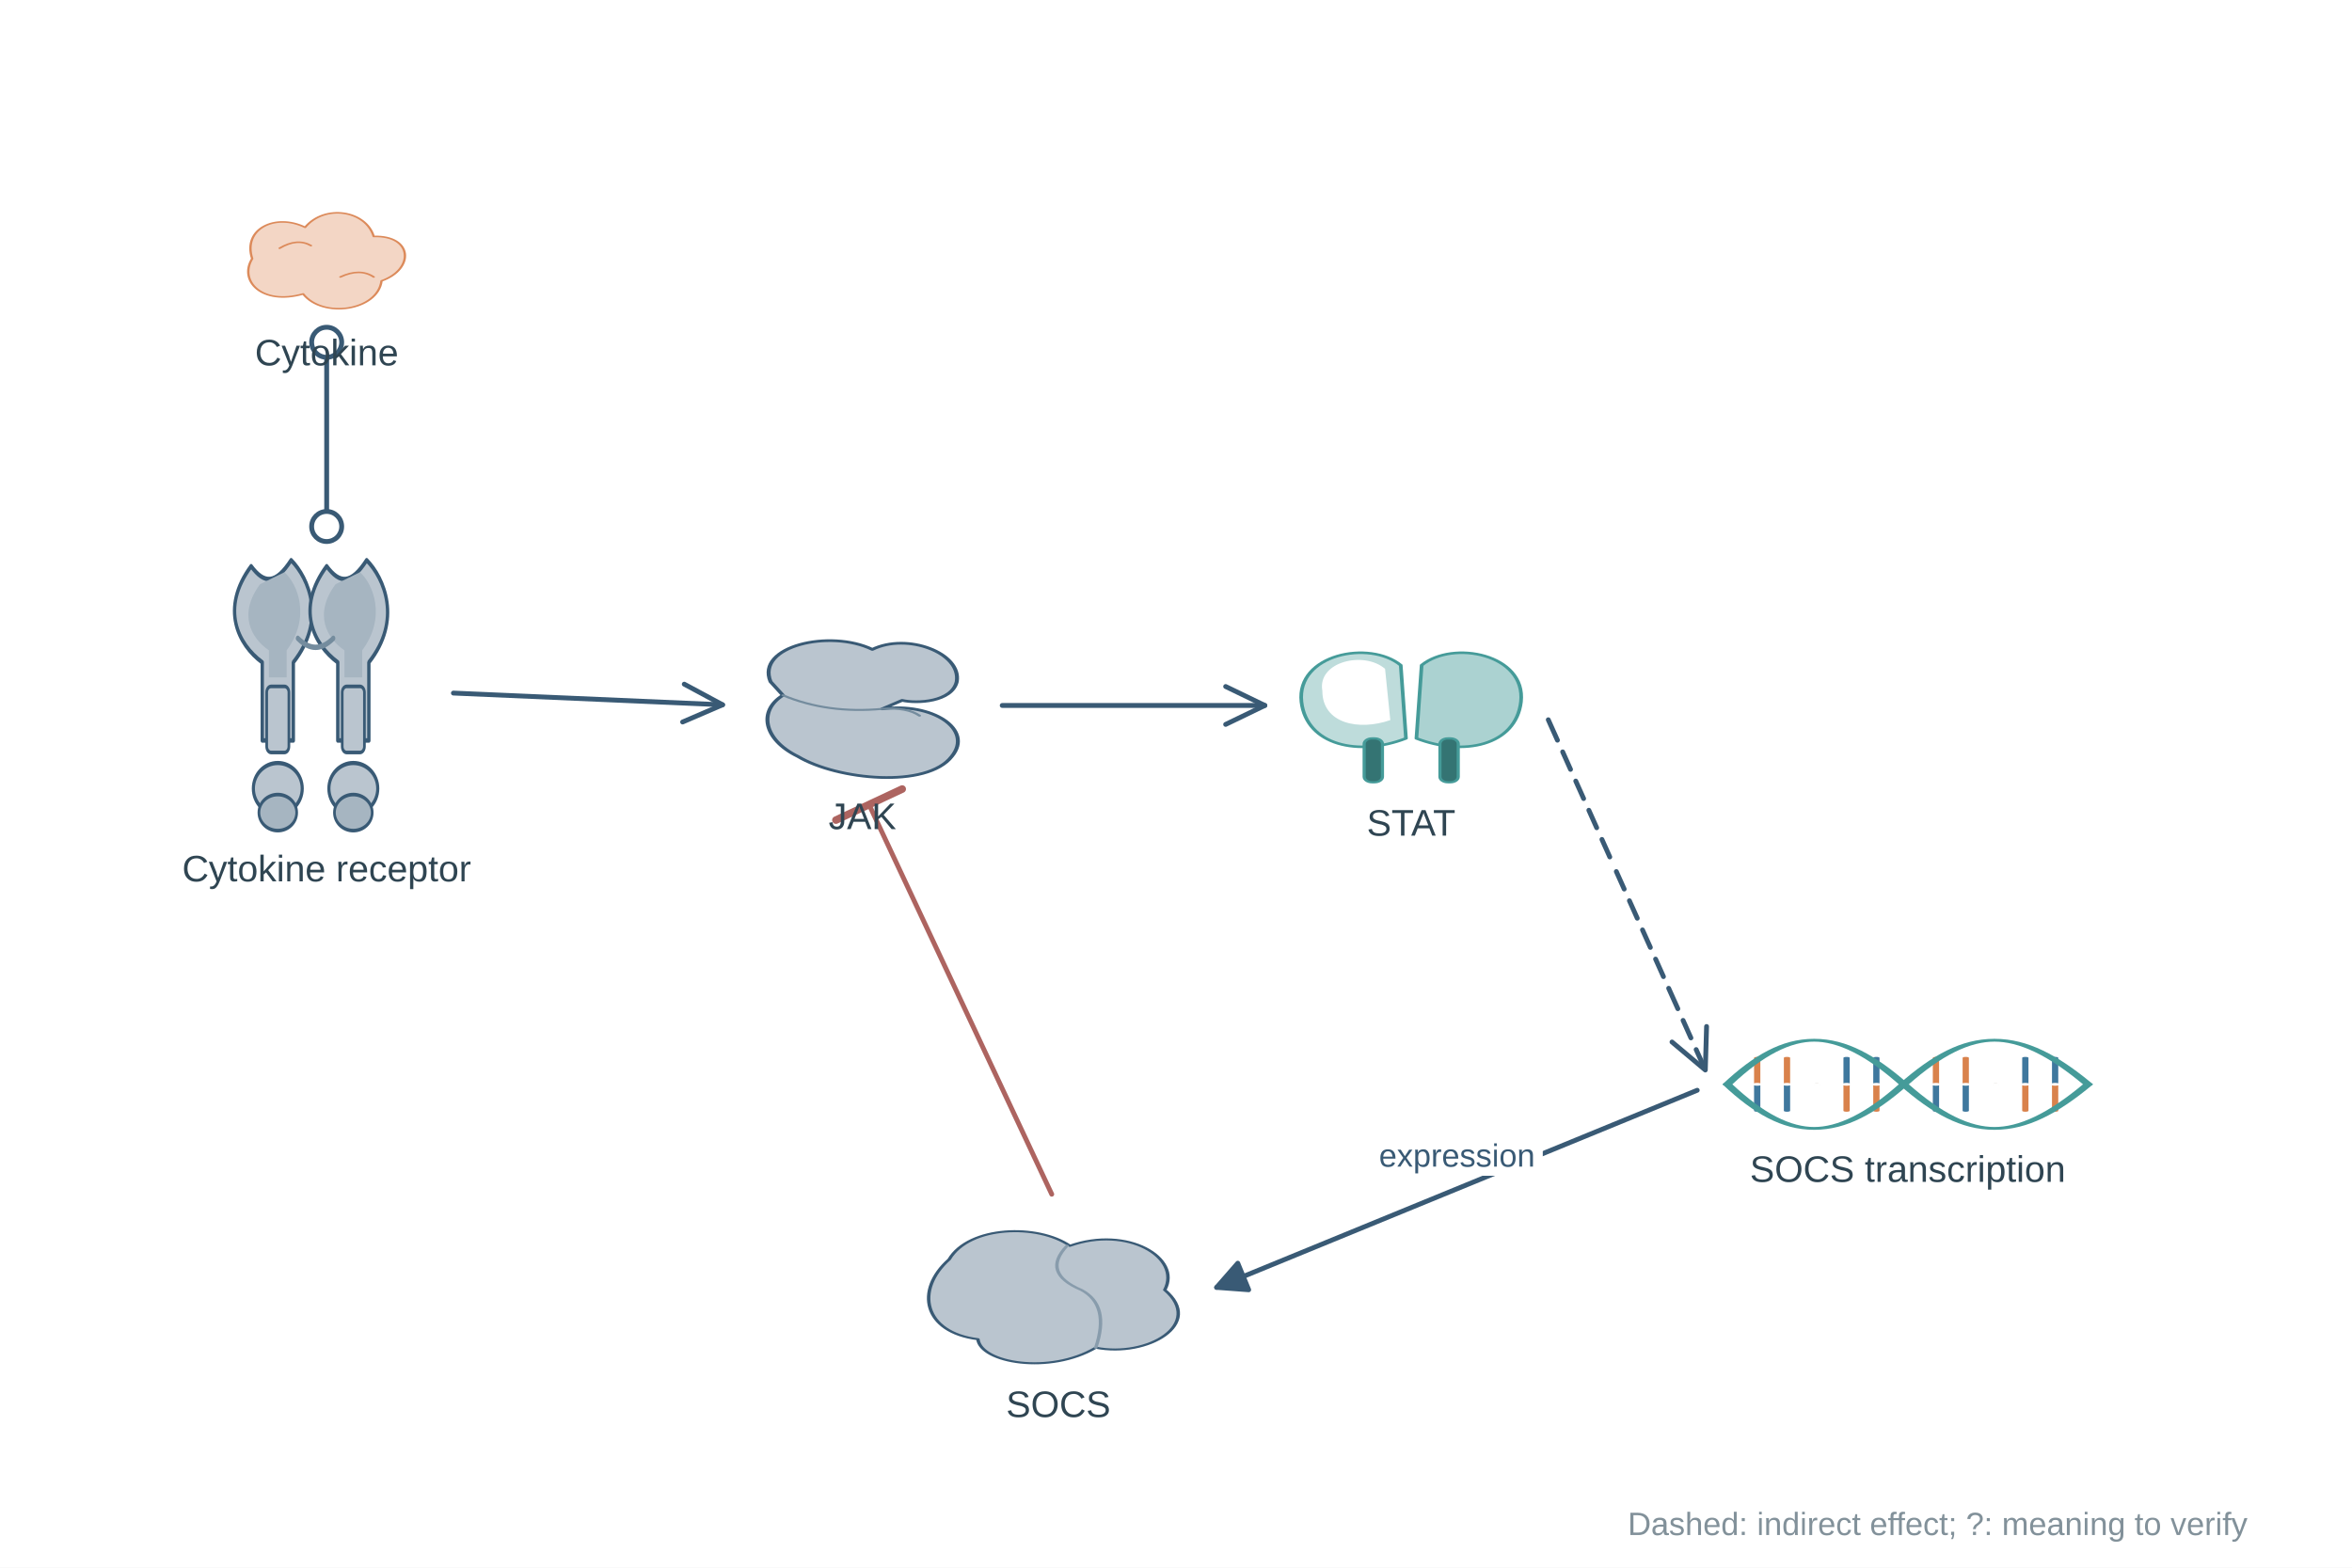
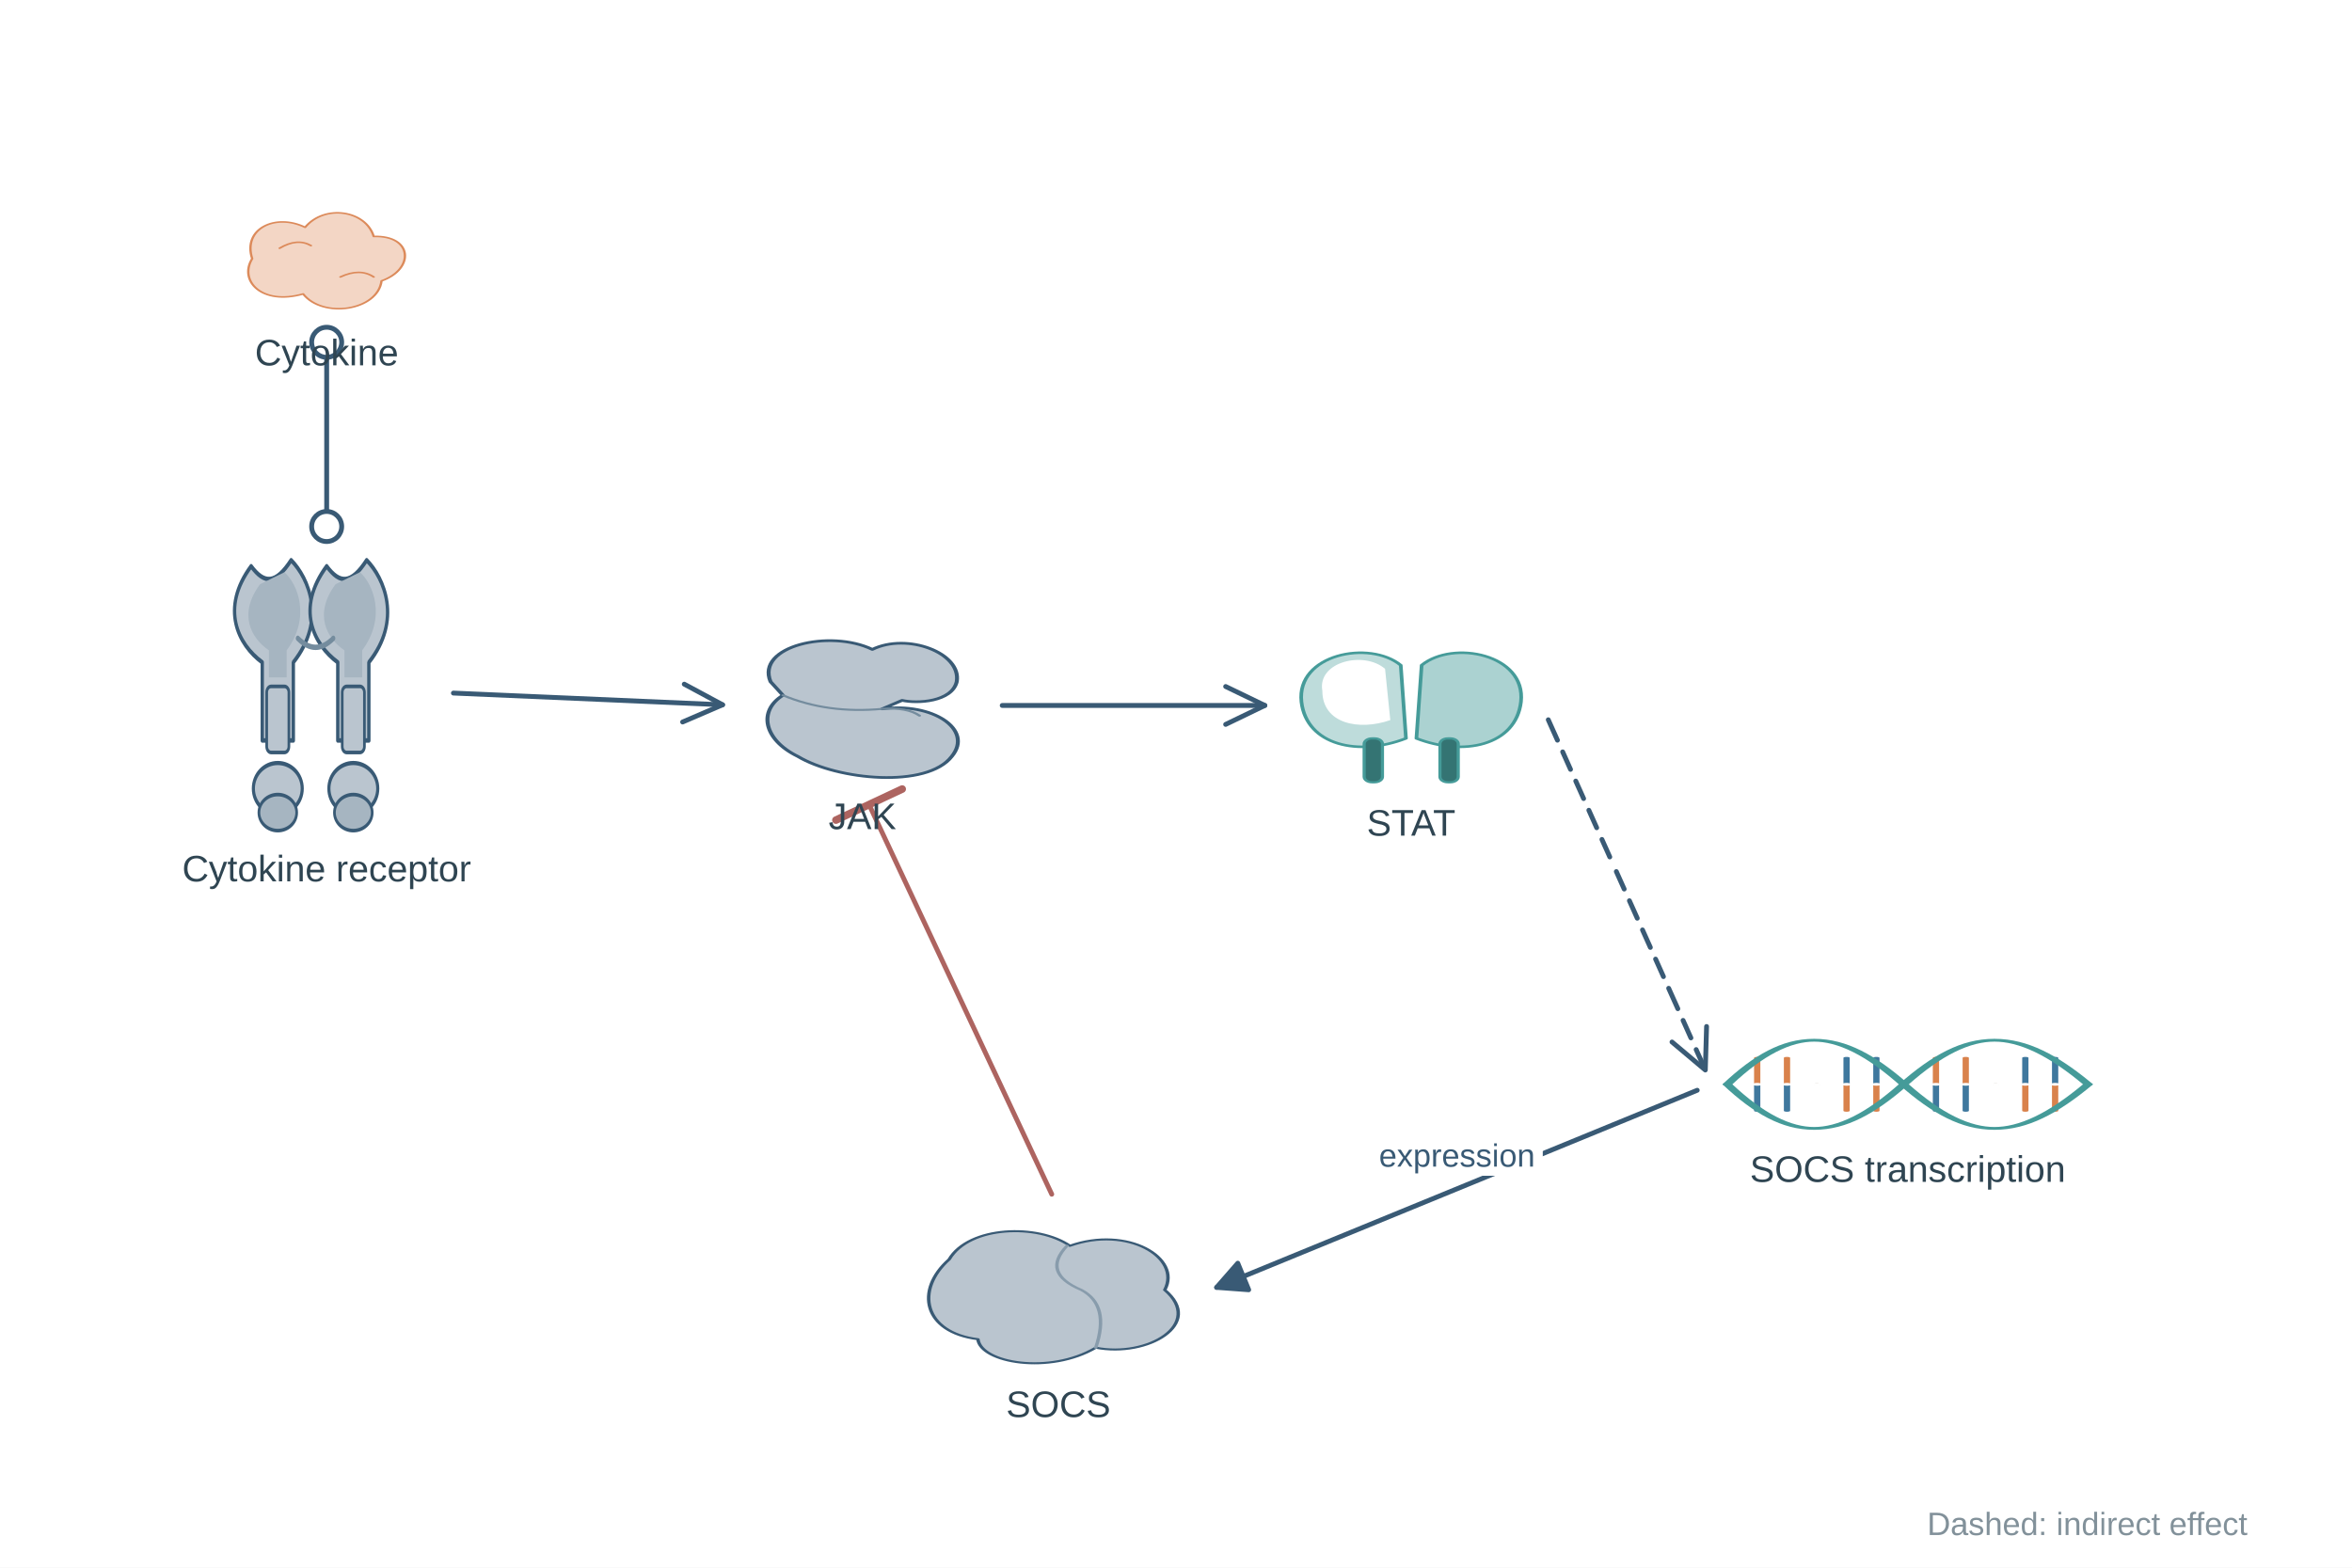
<svg xmlns="http://www.w3.org/2000/svg" width="180.0mm" height="120.0mm" viewBox="0 0 180.0 120.0" data-version="2" data-revision="1">
  <rect width="180.0" height="120.0" fill="#FFFFFF" />
  <g id="layer-compartments" />
  <g id="layer-context" />
  <g id="layer-relations">
    <g data-relation-id="r1" data-relation-type="binds" id="rel-r1">
      <path fill="none" stroke="#395A75" stroke-width="0.37" stroke-linecap="round" stroke-linejoin="round" d="M 25.0 26.2 Q 25.0 33.25 25.0 40.3" data-line-body="true" data-indirect="false" />
      <circle fill="#FFFFFF" stroke="#395A75" stroke-width="0.37" stroke-linecap="round" stroke-linejoin="round" data-endpoint="paired-circles" cx="25.0" cy="26.2" r="1.15" />
      <circle fill="#FFFFFF" stroke="#395A75" stroke-width="0.37" stroke-linecap="round" stroke-linejoin="round" data-endpoint="paired-circles" cx="25.0" cy="40.3" r="1.15" />
    </g>
    <g data-relation-id="r2" data-relation-type="activates" id="rel-r2">
      <path fill="none" stroke="#395A75" stroke-width="0.37" stroke-linecap="round" stroke-linejoin="round" d="M 34.699 53.052 Q 45.0 53.5 55.301 53.948" data-line-body="true" data-indirect="false" />
      <path fill="none" stroke="#395A75" stroke-width="0.37" stroke-linecap="round" stroke-linejoin="round" data-endpoint="open-arrow" d="M 52.241 55.266 L 55.301 53.948 L 52.367 52.369" />
    </g>
    <g data-relation-id="r3" data-relation-type="activates" id="rel-r3">
      <path fill="none" stroke="#395A75" stroke-width="0.37" stroke-linecap="round" stroke-linejoin="round" d="M 76.7 54.0 Q 86.75 54.0 96.8 54.0" data-line-body="true" data-indirect="false" />
      <path fill="none" stroke="#395A75" stroke-width="0.37" stroke-linecap="round" stroke-linejoin="round" data-endpoint="open-arrow" d="M 93.8 55.45 L 96.8 54.0 L 93.8 52.55" />
    </g>
    <g data-relation-id="r4" data-relation-type="activates" id="rel-r4">
      <path fill="none" stroke="#395A75" stroke-width="0.37" stroke-linecap="round" stroke-linejoin="round" d="M 118.491 55.095 L 118.591 55.318 M 118.591 55.318 L 118.691 55.542 M 118.691 55.542 L 118.791 55.765 M 118.791 55.765 L 118.891 55.989 M 118.891 55.989 L 118.992 56.212 M 118.992 56.212 L 119.092 56.436 M 119.092 56.436 L 119.192 56.659 M 119.593 57.553 L 119.693 57.776 M 119.693 57.776 L 119.793 57.999 M 119.793 57.999 L 119.893 58.223 M 119.893 58.223 L 119.993 58.446 M 119.993 58.446 L 120.093 58.67 M 120.093 58.67 L 120.193 58.893 M 120.594 59.787 L 120.694 60.01 M 120.694 60.01 L 120.794 60.234 M 120.794 60.234 L 120.895 60.457 M 120.895 60.457 L 120.995 60.68 M 120.995 60.68 L 121.095 60.904 M 121.095 60.904 L 121.195 61.127 M 121.596 62.021 L 121.696 62.244 M 121.696 62.244 L 121.796 62.468 M 121.796 62.468 L 121.896 62.691 M 121.896 62.691 L 121.996 62.915 M 121.996 62.915 L 122.096 63.138 M 122.096 63.138 L 122.196 63.361 M 122.597 64.255 L 122.697 64.479 M 122.697 64.479 L 122.797 64.702 M 122.797 64.702 L 122.898 64.925 M 122.898 64.925 L 122.998 65.149 M 122.998 65.149 L 123.098 65.372 M 123.098 65.372 L 123.198 65.596 M 123.699 66.713 L 123.799 66.936 M 123.799 66.936 L 123.899 67.16 M 123.899 67.16 L 123.999 67.383 M 123.999 67.383 L 124.099 67.606 M 124.099 67.606 L 124.2 67.83 M 124.2 67.83 L 124.3 68.053 M 124.7 68.947 L 124.8 69.17 M 124.8 69.17 L 124.901 69.394 M 124.901 69.394 L 125.001 69.617 M 125.001 69.617 L 125.101 69.84 M 125.101 69.84 L 125.201 70.064 M 125.201 70.064 L 125.301 70.287 M 125.702 71.181 L 125.802 71.404 M 125.802 71.404 L 125.902 71.628 M 125.902 71.628 L 126.002 71.851 M 126.002 71.851 L 126.102 72.075 M 126.102 72.075 L 126.203 72.298 M 126.203 72.298 L 126.303 72.521 M 126.703 73.415 L 126.804 73.639 M 126.804 73.639 L 126.904 73.862 M 126.904 73.862 L 127.004 74.085 M 127.004 74.085 L 127.104 74.309 M 127.104 74.309 L 127.204 74.532 M 127.204 74.532 L 127.304 74.756 M 127.705 75.649 L 127.805 75.873 M 127.805 75.873 L 127.905 76.096 M 127.905 76.096 L 128.005 76.32 M 128.005 76.32 L 128.105 76.543 M 128.105 76.543 L 128.206 76.766 M 128.206 76.766 L 128.306 76.99 M 128.306 76.99 L 128.406 77.213 M 128.807 78.107 L 128.907 78.33 M 128.907 78.33 L 129.007 78.554 M 129.007 78.554 L 129.107 78.777 M 129.107 78.777 L 129.207 79.001 M 129.207 79.001 L 129.307 79.224 M 129.307 79.224 L 129.407 79.447 M 129.808 80.341 L 129.908 80.564 M 129.908 80.564 L 130.008 80.788 M 130.008 80.788 L 130.109 81.011 M 130.109 81.011 L 130.209 81.235 M 130.209 81.235 L 130.309 81.458 M 130.309 81.458 L 130.409 81.682" data-line-body="true" data-indirect="true" />
      <path fill="none" stroke="#395A75" stroke-width="0.37" stroke-linecap="round" stroke-linejoin="round" data-endpoint="open-arrow" d="M 127.959 79.761 L 130.509 81.905 L 130.605 78.574" />
    </g>
    <g data-relation-id="r5" data-relation-type="sequence" id="rel-r5">
      <path fill="none" stroke="#395A75" stroke-width="0.37" stroke-linecap="round" stroke-linejoin="round" d="M 129.89 83.455 Q 111.5 91.0 93.11 98.545" data-line-body="true" data-indirect="false" />
      <path fill="#395A75" stroke="#395A75" stroke-width="0.37" stroke-linecap="round" stroke-linejoin="round" data-endpoint="step-arrow" d="M 94.728 96.692 L 93.11 98.545 L 95.563 98.727 Z" />
      <rect x="104.93" y="87.3" width="13.14" height="2.7" rx=".3" fill="#FFFFFF" />
      <text x="111.5" y="89.3" font-size="2.469" font-family="Arial,Microsoft YaHei,sans-serif" fill="#395A75" text-anchor="middle" font-weight="400">expression</text>
    </g>
    <g data-relation-id="r6" data-relation-type="inhibits" id="rel-r6">
      <path fill="none" stroke="#AD6460" stroke-width="0.37" stroke-linecap="round" stroke-linejoin="round" d="M 80.491 91.413 Q 73.5 76.5 66.509 61.587" data-line-body="true" data-indirect="false" />
      <path fill="none" stroke="#AD6460" stroke-width="0.58" stroke-linecap="round" stroke-linejoin="round" data-endpoint="bar" d="M 69.045 60.398 L 63.974 62.775" />
    </g>
  </g>
  <g id="layer-objects">
    <g data-object-id="cytokine" data-type="ligand" id="obj-cytokine">
      <g data-glyph="cytokine" transform="rotate(0.0 25.0 20.0)">
        <g transform="translate(17.5 15.0) scale(0.15 0.1)">
          <path d="M 12 48 C 7 25 24 13 39 24 C 49 6 70 11 74 31 C 94 30 95 56 78 65 C 76 88 48 94 38 75 C 17 84 5 65 12 48 Z" fill="#f3d6c5" stroke="#DC8A5A" stroke-width="1.200" stroke-linecap="round" stroke-linejoin="round" />
          <path d="M 26 40 Q 35 32 42 38 M 57 62 Q 67 55 74 62" fill="none" stroke="#DC8A5A" stroke-width="1.200" stroke-linecap="round" stroke-linejoin="round" />
        </g>
      </g>
      <text x="25" y="27.963" font-size="2.822" font-family="Arial,Microsoft YaHei,sans-serif" fill="#2F4552" text-anchor="middle" font-weight="400" data-label-for="cytokine">Cytokine</text>
    </g>
    <g data-object-id="receptor" data-type="receptor_dimer" id="obj-receptor">
      <g data-glyph="receptor" transform="rotate(0.0 25.0 53.0)">
        <g transform="translate(16.5 41.5) scale(0.17 0.23)">
          <path d="M 16 8 C 2 22 10 34 21 40 L 21 66 L 35 66 L 35 40 C 50 26 42 12 34 6 C 27 14 22 14 16 8 Z" fill="#bac5cf" stroke="#395A75" stroke-width="1.500" stroke-linecap="round" stroke-linejoin="round" />
          <path d="M 20 14 C 10 24 16 32 24 36 L 24 45 L 32 45 L 32 36 C 43 25 37 14 31 10 Z" fill="#a6b5c1" stroke="none" stroke-width="0.000" stroke-linecap="round" stroke-linejoin="round" />
          <rect x="23.00" y="48.00" width="10.00" height="22.00" rx="2.00" fill="#bac5cf" stroke="#395A75" stroke-width="1.200" />
          <ellipse cx="28.00" cy="82.00" rx="11.00" ry="8.50" fill="#bac5cf" stroke="#395A75" stroke-width="1.400" />
          <ellipse cx="28.00" cy="90.00" rx="8.50" ry="6.00" fill="#a6b5c1" stroke="#395A75" stroke-width="1.200" />
          <path d="M 50 8 C 36 22 44 34 55 40 L 55 66 L 69 66 L 69 40 C 84 26 76 12 68 6 C 61 14 56 14 50 8 Z" fill="#bac5cf" stroke="#395A75" stroke-width="1.500" stroke-linecap="round" stroke-linejoin="round" />
          <path d="M 54 14 C 44 24 50 32 58 36 L 58 45 L 66 45 L 66 36 C 77 25 71 14 65 10 Z" fill="#a6b5c1" stroke="none" stroke-width="0.000" stroke-linecap="round" stroke-linejoin="round" />
          <rect x="57.00" y="48.00" width="10.00" height="22.00" rx="2.00" fill="#bac5cf" stroke="#395A75" stroke-width="1.200" />
          <ellipse cx="62.00" cy="82.00" rx="11.00" ry="8.50" fill="#bac5cf" stroke="#395A75" stroke-width="1.400" />
          <ellipse cx="62.00" cy="90.00" rx="8.50" ry="6.00" fill="#a6b5c1" stroke="#395A75" stroke-width="1.200" />
          <path d="M 37 32 Q 45 38 53 32" fill="none" stroke="#748c9e" stroke-width="1.800" stroke-linecap="round" stroke-linejoin="round" />
        </g>
      </g>
      <text x="25" y="67.463" font-size="2.822" font-family="Arial,Microsoft YaHei,sans-serif" fill="#2F4552" text-anchor="middle" font-weight="400" data-label-for="receptor">Cytokine receptor</text>
    </g>
    <g data-object-id="jak" data-type="kinase" id="obj-jak">
      <g data-glyph="jak" transform="rotate(0.0 66.0 54.0)">
        <g transform="translate(56.5 47.5) scale(0.19 0.13)">
          <path d="M 13 36 C 7 15 37 5 54 17 C 68 7 90 19 88 36 C 86 48 72 49 66 47 L 58 52 C 78 48 95 64 86 80 C 76 99 40 94 24 80 C 10 70 8 53 18 44 Z" fill="#bac5cf" stroke="#395A75" stroke-width="1.600" stroke-linecap="round" stroke-linejoin="round" />
          <path d="M 18 44 Q 36 55 58 52 Q 68 51 73 56" fill="none" stroke="#748c9e" stroke-width="1.200" stroke-linecap="round" stroke-linejoin="round" />
        </g>
      </g>
      <text x="66" y="63.463" font-size="2.822" font-family="Arial,Microsoft YaHei,sans-serif" fill="#2F4552" text-anchor="middle" font-weight="400" data-label-for="jak">JAK</text>
    </g>
    <g data-object-id="stat" data-type="tf" id="obj-stat">
      <g data-glyph="stat" transform="rotate(0.0 108.0 54.0)">
        <g transform="translate(98.0 47.0) scale(0.2 0.14)">
          <path d="M 8 48 C 6 22 34 14 46 28 L 48 68 C 30 78 10 72 8 48 Z" fill="#bedcdb" stroke="#459B99" stroke-width="1.400" stroke-linecap="round" stroke-linejoin="round" />
          <path d="M 16 42 C 14 26 32 20 40 30 L 42 58 C 30 64 16 60 16 42 Z" fill="#ffffff" stroke="none" stroke-width="0.000" stroke-linecap="round" stroke-linejoin="round" />
          <path d="M 92 48 C 94 22 66 14 54 28 L 52 68 C 70 78 90 72 92 48 Z" fill="#abd2d1" stroke="#459B99" stroke-width="1.400" stroke-linecap="round" stroke-linejoin="round" />
          <rect x="32.00" y="68.00" width="7.00" height="24.00" rx="3.00" fill="#347473" stroke="#459B99" stroke-width="1.200" />
          <rect x="61.00" y="68.00" width="7.00" height="24.00" rx="3.00" fill="#347473" stroke="#459B99" stroke-width="1.200" />
        </g>
      </g>
      <text x="108" y="63.963" font-size="2.822" font-family="Arial,Microsoft YaHei,sans-serif" fill="#2F4552" text-anchor="middle" font-weight="400" data-label-for="stat">STAT</text>
    </g>
    <g data-object-id="dna" data-type="dna" id="obj-dna">
      <g data-glyph="dna" transform="rotate(0.0 146.0 83.0)">
        <g transform="translate(131.0 78.5) scale(0.3 0.09)">
          <path d="M 4.00 50.00 L 4.00 50.00" fill="none" stroke="#3f789e" stroke-width="1.600" stroke-linecap="round" stroke-linejoin="round" />
          <path d="M 4.00 50.00 L 4.00 50.00" fill="none" stroke="#d9824c" stroke-width="1.600" stroke-linecap="round" stroke-linejoin="round" />
          <ellipse cx="4.00" cy="50.00" rx="1.20" ry="1.20" fill="#ffffff" stroke="none" stroke-width="0.000" />
          <path d="M 11.60 72.52 L 11.60 50.00" fill="none" stroke="#3f789e" stroke-width="1.600" stroke-linecap="round" stroke-linejoin="round" />
          <path d="M 11.60 50.00 L 11.60 27.48" fill="none" stroke="#d9824c" stroke-width="1.600" stroke-linecap="round" stroke-linejoin="round" />
          <ellipse cx="11.60" cy="50.00" rx="1.20" ry="1.20" fill="#ffffff" stroke="none" stroke-width="0.000" />
          <path d="M 19.20 72.52 L 19.20 50.00" fill="none" stroke="#3f789e" stroke-width="1.600" stroke-linecap="round" stroke-linejoin="round" />
          <path d="M 19.20 50.00 L 19.20 27.48" fill="none" stroke="#d9824c" stroke-width="1.600" stroke-linecap="round" stroke-linejoin="round" />
          <ellipse cx="19.20" cy="50.00" rx="1.20" ry="1.20" fill="#ffffff" stroke="none" stroke-width="0.000" />
          <path d="M 26.80 50.00 L 26.80 50.00" fill="none" stroke="#3f789e" stroke-width="1.600" stroke-linecap="round" stroke-linejoin="round" />
          <path d="M 26.80 50.00 L 26.80 50.00" fill="none" stroke="#d9824c" stroke-width="1.600" stroke-linecap="round" stroke-linejoin="round" />
          <ellipse cx="26.80" cy="50.00" rx="1.20" ry="1.20" fill="#ffffff" stroke="none" stroke-width="0.000" />
          <path d="M 34.40 27.48 L 34.40 50.00" fill="none" stroke="#3f789e" stroke-width="1.600" stroke-linecap="round" stroke-linejoin="round" />
          <path d="M 34.40 50.00 L 34.40 72.52" fill="none" stroke="#d9824c" stroke-width="1.600" stroke-linecap="round" stroke-linejoin="round" />
          <ellipse cx="34.40" cy="50.00" rx="1.20" ry="1.20" fill="#ffffff" stroke="none" stroke-width="0.000" />
          <path d="M 42.00 27.48 L 42.00 50.00" fill="none" stroke="#3f789e" stroke-width="1.600" stroke-linecap="round" stroke-linejoin="round" />
          <path d="M 42.00 50.00 L 42.00 72.52" fill="none" stroke="#d9824c" stroke-width="1.600" stroke-linecap="round" stroke-linejoin="round" />
          <ellipse cx="42.00" cy="50.00" rx="1.20" ry="1.20" fill="#ffffff" stroke="none" stroke-width="0.000" />
          <path d="M 49.60 50.00 L 49.60 50.00" fill="none" stroke="#3f789e" stroke-width="1.600" stroke-linecap="round" stroke-linejoin="round" />
          <path d="M 49.60 50.00 L 49.60 50.00" fill="none" stroke="#d9824c" stroke-width="1.600" stroke-linecap="round" stroke-linejoin="round" />
          <ellipse cx="49.60" cy="50.00" rx="1.20" ry="1.20" fill="#ffffff" stroke="none" stroke-width="0.000" />
          <path d="M 57.20 72.52 L 57.20 50.00" fill="none" stroke="#3f789e" stroke-width="1.600" stroke-linecap="round" stroke-linejoin="round" />
          <path d="M 57.20 50.00 L 57.20 27.48" fill="none" stroke="#d9824c" stroke-width="1.600" stroke-linecap="round" stroke-linejoin="round" />
          <ellipse cx="57.20" cy="50.00" rx="1.20" ry="1.20" fill="#ffffff" stroke="none" stroke-width="0.000" />
          <path d="M 64.80 72.52 L 64.80 50.00" fill="none" stroke="#3f789e" stroke-width="1.600" stroke-linecap="round" stroke-linejoin="round" />
          <path d="M 64.80 50.00 L 64.80 27.48" fill="none" stroke="#d9824c" stroke-width="1.600" stroke-linecap="round" stroke-linejoin="round" />
          <ellipse cx="64.80" cy="50.00" rx="1.20" ry="1.20" fill="#ffffff" stroke="none" stroke-width="0.000" />
          <path d="M 72.40 50.00 L 72.40 50.00" fill="none" stroke="#3f789e" stroke-width="1.600" stroke-linecap="round" stroke-linejoin="round" />
          <path d="M 72.40 50.00 L 72.40 50.00" fill="none" stroke="#d9824c" stroke-width="1.600" stroke-linecap="round" stroke-linejoin="round" />
          <ellipse cx="72.40" cy="50.00" rx="1.20" ry="1.20" fill="#ffffff" stroke="none" stroke-width="0.000" />
          <path d="M 80.00 27.48 L 80.00 50.00" fill="none" stroke="#3f789e" stroke-width="1.600" stroke-linecap="round" stroke-linejoin="round" />
          <path d="M 80.00 50.00 L 80.00 72.52" fill="none" stroke="#d9824c" stroke-width="1.600" stroke-linecap="round" stroke-linejoin="round" />
          <ellipse cx="80.00" cy="50.00" rx="1.20" ry="1.20" fill="#ffffff" stroke="none" stroke-width="0.000" />
          <path d="M 87.60 27.48 L 87.60 50.00" fill="none" stroke="#3f789e" stroke-width="1.600" stroke-linecap="round" stroke-linejoin="round" />
          <path d="M 87.60 50.00 L 87.60 72.52" fill="none" stroke="#d9824c" stroke-width="1.600" stroke-linecap="round" stroke-linejoin="round" />
          <ellipse cx="87.60" cy="50.00" rx="1.20" ry="1.20" fill="#ffffff" stroke="none" stroke-width="0.000" />
          <path d="M 95.20 50.00 L 95.20 50.00" fill="none" stroke="#3f789e" stroke-width="1.600" stroke-linecap="round" stroke-linejoin="round" />
          <path d="M 95.20 50.00 L 95.20 50.00" fill="none" stroke="#d9824c" stroke-width="1.600" stroke-linecap="round" stroke-linejoin="round" />
          <ellipse cx="95.20" cy="50.00" rx="1.20" ry="1.20" fill="#ffffff" stroke="none" stroke-width="0.000" />
          <path d="M 4 50 C 20 0 32 0 49 50 S 78 100 96 50" fill="none" stroke="#459B99" stroke-width="2.400" stroke-linecap="round" stroke-linejoin="round" />
          <path d="M 4 50 C 20 100 32 100 49 50 S 78 0 96 50" fill="none" stroke="#459B99" stroke-width="2.400" stroke-linecap="round" stroke-linejoin="round" />
        </g>
      </g>
      <text x="146" y="90.463" font-size="2.822" font-family="Arial,Microsoft YaHei,sans-serif" fill="#2F4552" text-anchor="middle" font-weight="400" data-label-for="dna">SOCS transcription</text>
    </g>
    <g data-object-id="socs" data-type="protein" id="obj-socs">
      <g data-glyph="socs" transform="rotate(0.0 81.0 99.0)">
        <g transform="translate(70.0 92.5) scale(0.22 0.13)">
          <path d="M 12 30 C 19 10 43 9 54 22 C 74 10 93 29 87 48 C 101 68 81 88 63 82 C 47 98 23 91 22 77 C 3 73 0 48 12 30 Z" fill="#bac5cf" stroke="#395A75" stroke-width="1.200" stroke-linecap="round" stroke-linejoin="round" />
          <path d="M 53 22 Q 44 38 58 48 Q 68 57 63 82" fill="none" stroke="#889cac" stroke-width="1.200" stroke-linecap="round" stroke-linejoin="round" />
        </g>
      </g>
      <text x="81" y="108.463" font-size="2.822" font-family="Arial,Microsoft YaHei,sans-serif" fill="#2F4552" text-anchor="middle" font-weight="400" data-label-for="socs">SOCS</text>
    </g>
  </g>
-   <text x="172" y="117.5" font-size="2.469" font-family="Arial,Microsoft YaHei,sans-serif" fill="#82919A" text-anchor="end" font-weight="400">Dashed: indirect effect; ?: meaning to verify</text>
+   <text x="172" y="117.5" font-size="2.469" font-family="Arial,Microsoft YaHei,sans-serif" fill="#82919A" text-anchor="end" font-weight="400">Dashed: indirect effect</text>
</svg>
